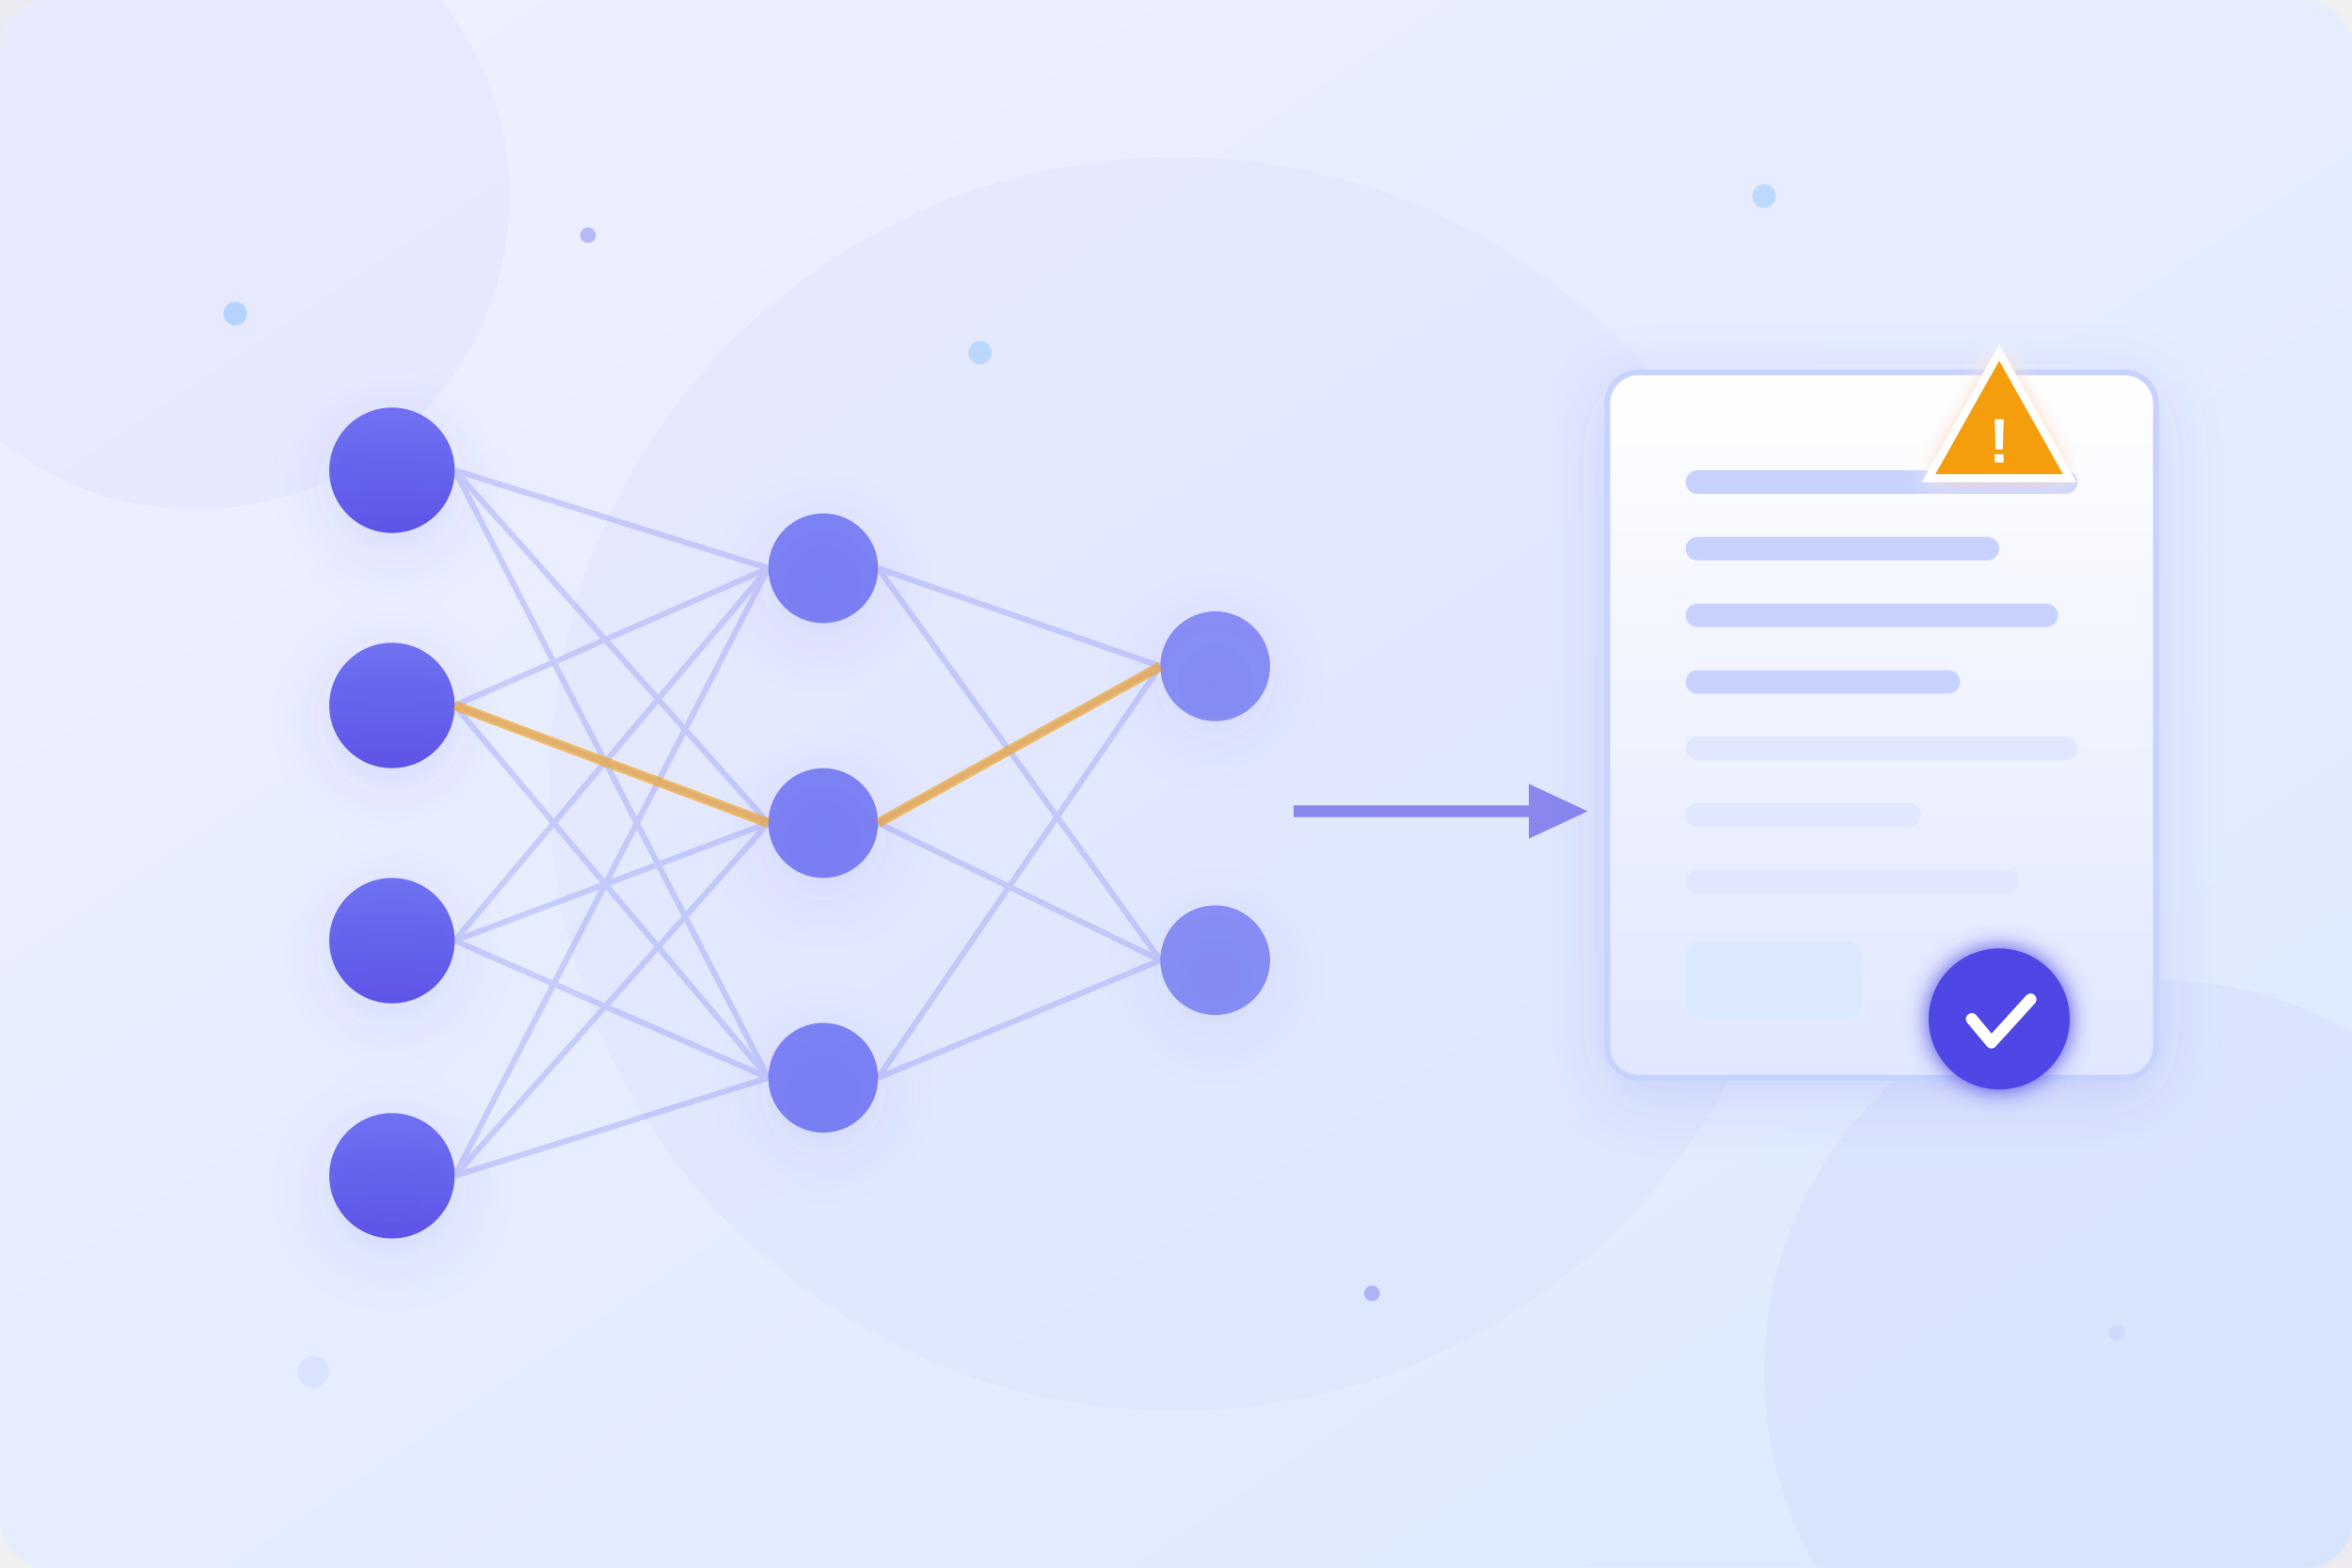
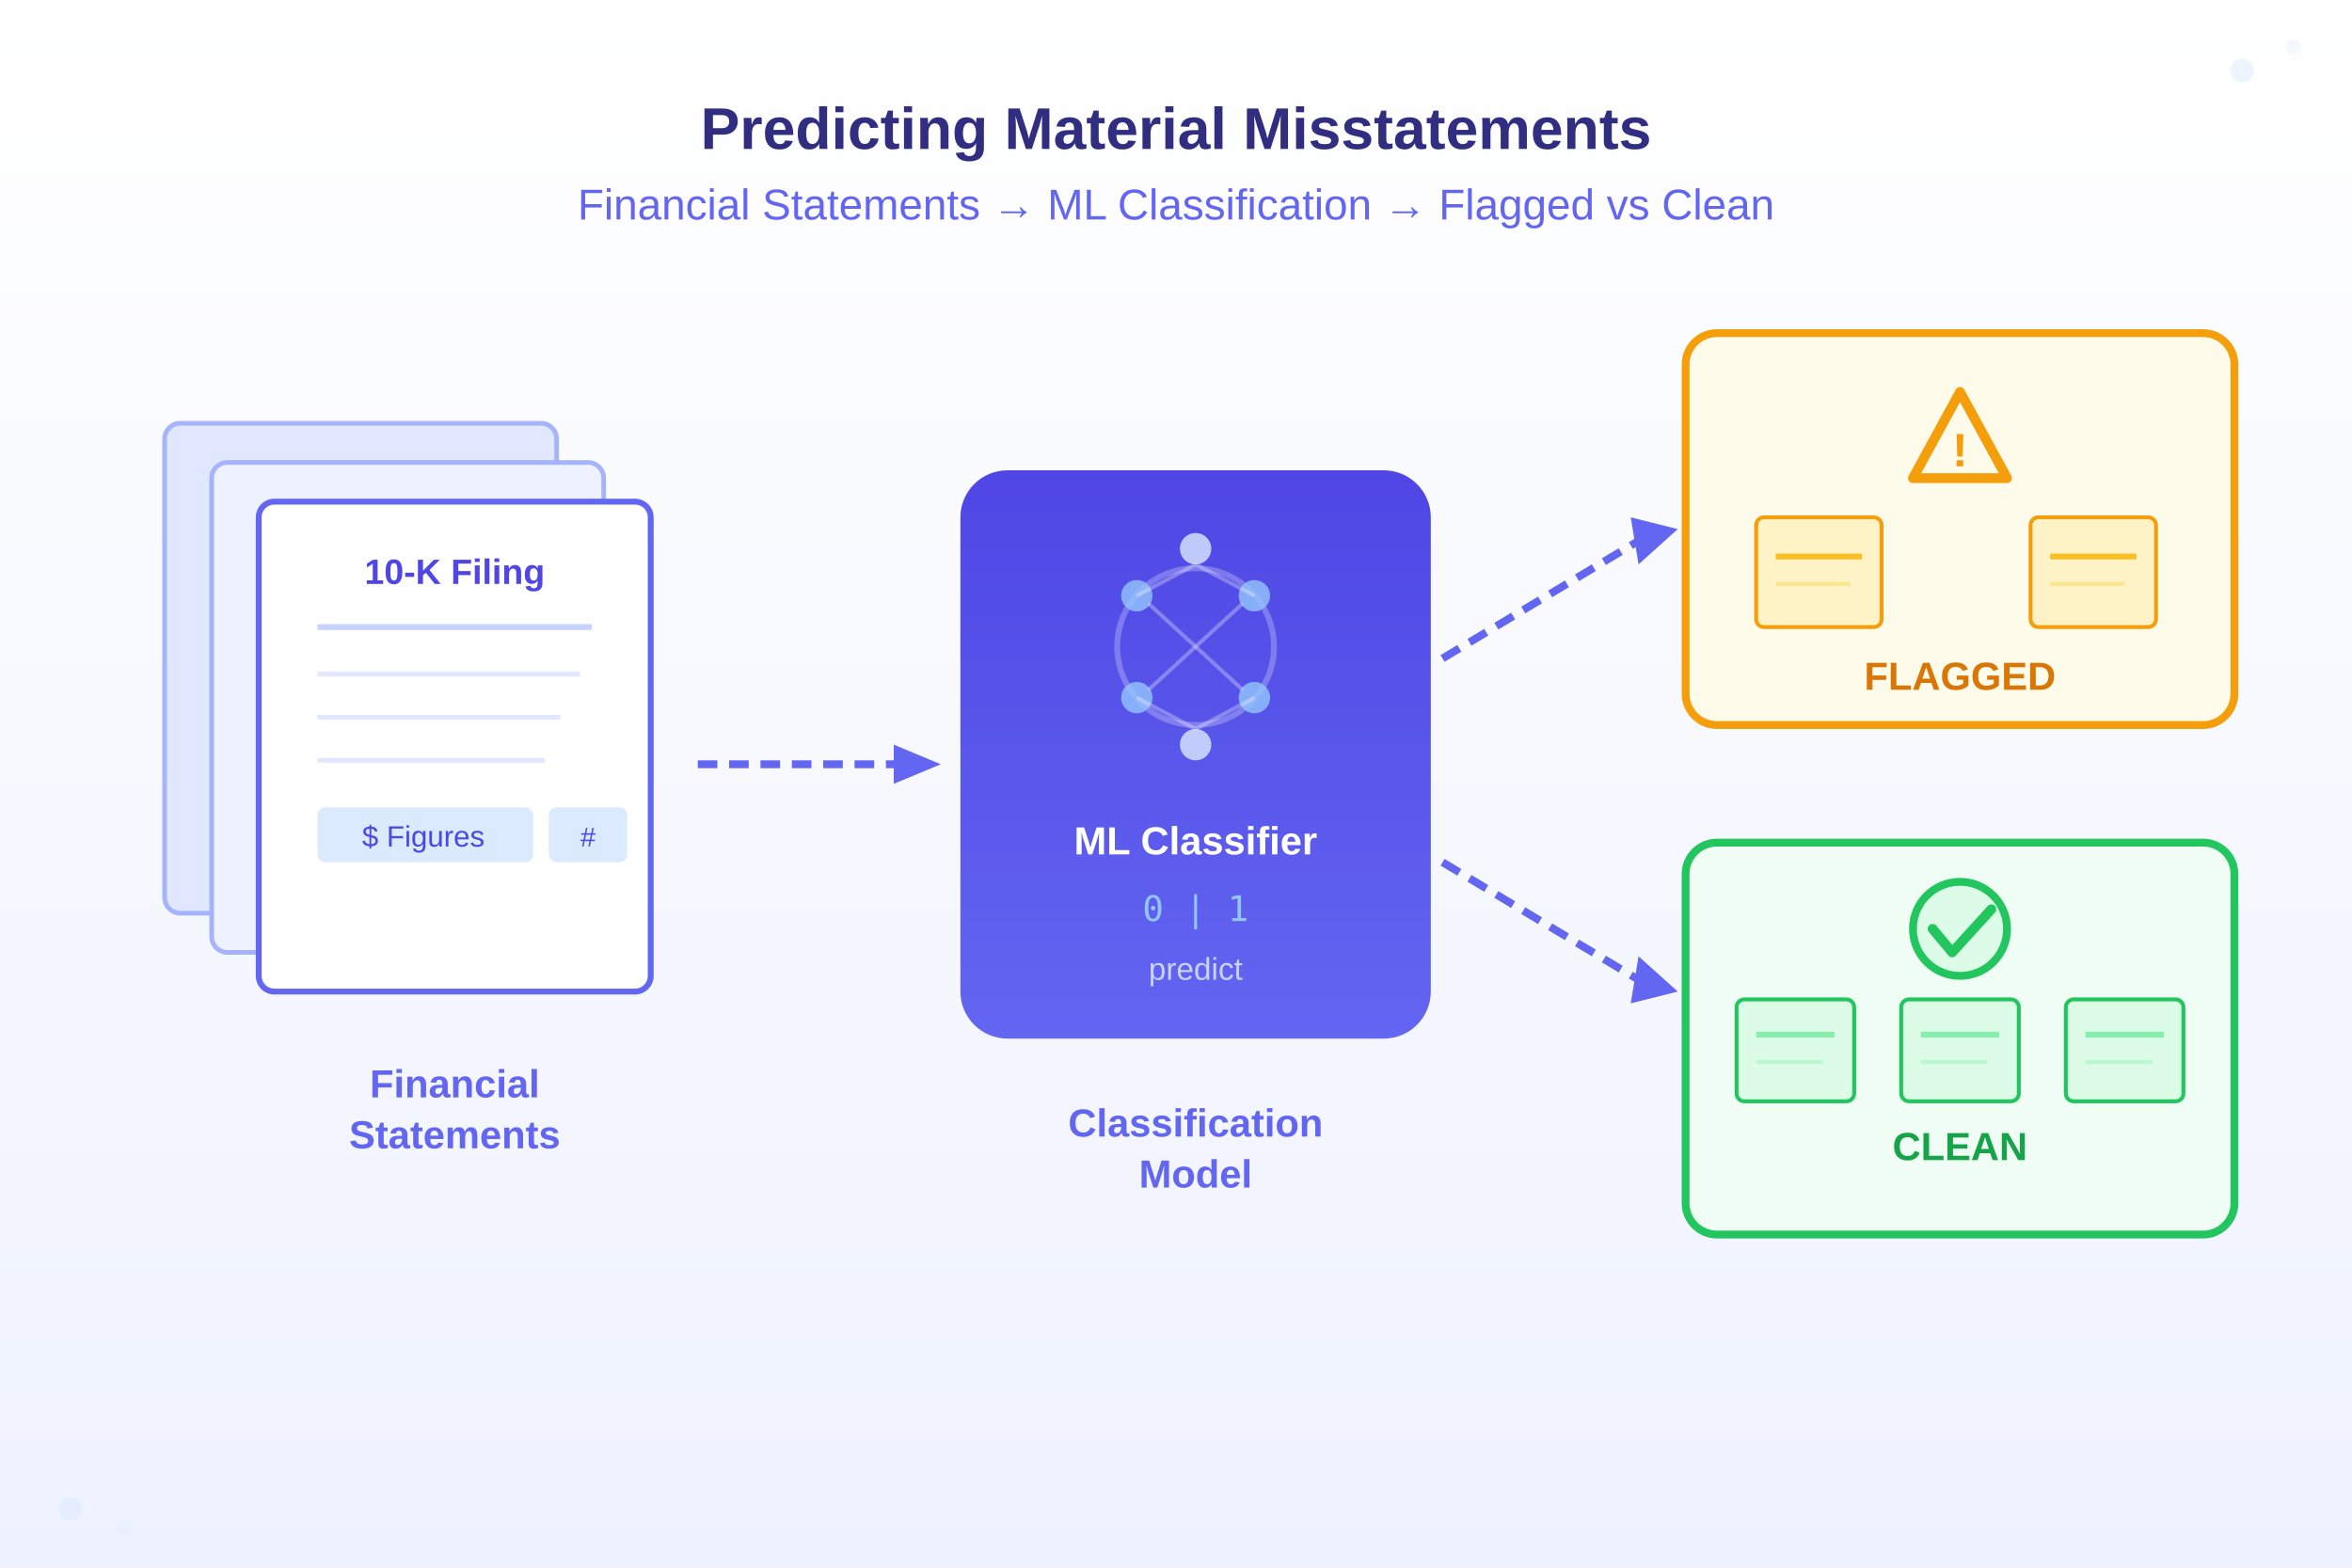
<svg xmlns="http://www.w3.org/2000/svg" viewBox="0 0 600 400">
  <defs>
-     <linearGradient id="bg" x1="0%" y1="0%" x2="100%" y2="100%">
-       <stop offset="0%" style="stop-color:#f0f0ff;stop-opacity:1" />
-       <stop offset="100%" style="stop-color:#dbeafe;stop-opacity:1" />
+     <linearGradient id="bg" x1="0" y1="0" x2="0" y2="1">
+       <stop offset="0%" stop-color="#ffffff" />
+       <stop offset="100%" stop-color="#eef2ff" />
    </linearGradient>
-     <linearGradient id="indigo" x1="0%" y1="0%" x2="0%" y2="100%">
-       <stop offset="0%" style="stop-color:#6366f1" />
-       <stop offset="100%" style="stop-color:#4f46e5" />
+     <linearGradient id="modelBox" x1="0" y1="0" x2="0" y2="1">
+       <stop offset="0%" stop-color="#4f46e5" />
+       <stop offset="100%" stop-color="#6366f1" />
    </linearGradient>
-     <linearGradient id="doc" x1="0%" y1="0%" x2="0%" y2="100%">
-       <stop offset="0%" style="stop-color:#ffffff" />
-       <stop offset="100%" style="stop-color:#e0e7ff" />
-     </linearGradient>
-     <filter id="shadow" x="-10%" y="-10%" width="130%" height="130%">
-       <feDropShadow dx="0" dy="4" stdDeviation="8" flood-color="#4f46e5" flood-opacity="0.15" />
-     </filter>
-     <filter id="glow" x="-20%" y="-20%" width="140%" height="140%">
-       <feGaussianBlur stdDeviation="3" result="blur" />
-       <feMerge>
-         <feMergeNode in="blur" />
-         <feMergeNode in="SourceGraphic" />
-       </feMerge>
-     </filter>
  </defs>
-   <rect width="600" height="400" fill="url(#bg)" rx="12" />
-   <circle cx="50" cy="50" r="80" fill="#6366f1" opacity="0.05" />
-   <circle cx="550" cy="350" r="100" fill="#6366f1" opacity="0.05" />
-   <circle cx="300" cy="200" r="160" fill="#4f46e5" opacity="0.03" />
-   <g filter="url(#shadow)">
-     <circle cx="100" cy="120" r="16" fill="url(#indigo)" opacity="0.9" />
-     <circle cx="100" cy="180" r="16" fill="url(#indigo)" opacity="0.9" />
-     <circle cx="100" cy="240" r="16" fill="url(#indigo)" opacity="0.9" />
-     <circle cx="100" cy="300" r="16" fill="url(#indigo)" opacity="0.9" />
-     <circle cx="210" cy="145" r="14" fill="#6366f1" opacity="0.8" />
-     <circle cx="210" cy="210" r="14" fill="#6366f1" opacity="0.8" />
-     <circle cx="210" cy="275" r="14" fill="#6366f1" opacity="0.8" />
-     <circle cx="310" cy="170" r="14" fill="#6366f1" opacity="0.7" />
-     <circle cx="310" cy="245" r="14" fill="#6366f1" opacity="0.7" />
-   </g>
-   <g stroke="#6366f1" stroke-width="1.5" opacity="0.25">
-     <line x1="116" y1="120" x2="196" y2="145" />
-     <line x1="116" y1="120" x2="196" y2="210" />
-     <line x1="116" y1="120" x2="196" y2="275" />
-     <line x1="116" y1="180" x2="196" y2="145" />
-     <line x1="116" y1="180" x2="196" y2="210" />
-     <line x1="116" y1="180" x2="196" y2="275" />
-     <line x1="116" y1="240" x2="196" y2="145" />
-     <line x1="116" y1="240" x2="196" y2="210" />
-     <line x1="116" y1="240" x2="196" y2="275" />
-     <line x1="116" y1="300" x2="196" y2="145" />
-     <line x1="116" y1="300" x2="196" y2="210" />
-     <line x1="116" y1="300" x2="196" y2="275" />
-   </g>
-   <g stroke="#6366f1" stroke-width="1.5" opacity="0.25">
-     <line x1="224" y1="145" x2="296" y2="170" />
-     <line x1="224" y1="145" x2="296" y2="245" />
-     <line x1="224" y1="210" x2="296" y2="170" />
-     <line x1="224" y1="210" x2="296" y2="245" />
-     <line x1="224" y1="275" x2="296" y2="170" />
-     <line x1="224" y1="275" x2="296" y2="245" />
-   </g>
-   <line x1="116" y1="180" x2="196" y2="210" stroke="#f59e0b" stroke-width="2.5" opacity="0.6" />
-   <line x1="224" y1="210" x2="296" y2="170" stroke="#f59e0b" stroke-width="2.5" opacity="0.6" />
-   <path d="M 330 207 L 390 207" stroke="#4f46e5" stroke-width="3" fill="none" marker-end="url(#arrowhead)" opacity="0.6" />
-   <polygon points="390,200 405,207 390,214" fill="#4f46e5" opacity="0.6" />
-   <g filter="url(#shadow)" transform="translate(410, 95)">
-     <rect width="140" height="180" rx="8" fill="url(#doc)" stroke="#c7d2fe" stroke-width="1.5" />
-     <rect x="20" y="25" width="100" height="6" rx="3" fill="#c7d2fe" />
-     <rect x="20" y="42" width="80" height="6" rx="3" fill="#c7d2fe" />
-     <rect x="20" y="59" width="95" height="6" rx="3" fill="#c7d2fe" />
-     <rect x="20" y="76" width="70" height="6" rx="3" fill="#c7d2fe" />
-     <rect x="20" y="93" width="100" height="6" rx="3" fill="#e0e7ff" />
-     <rect x="20" y="110" width="60" height="6" rx="3" fill="#e0e7ff" />
-     <rect x="20" y="127" width="85" height="6" rx="3" fill="#e0e7ff" />
-     <rect x="20" y="145" width="45" height="20" rx="4" fill="#dbeafe" />
-   </g>
-   <g transform="translate(510, 110)" filter="url(#glow)">
-     <polygon points="0,-20 18,12 -18,12" fill="#f59e0b" stroke="#fff" stroke-width="2" />
-     <text x="0" y="8" text-anchor="middle" fill="#fff" font-family="Arial, sans-serif" font-size="16" font-weight="bold">!</text>
-   </g>
-   <g transform="translate(510, 260)" filter="url(#glow)">
-     <circle r="18" fill="#4f46e5" />
-     <polyline points="-7,0 -2,6 8,-5" fill="none" stroke="#fff" stroke-width="3" stroke-linecap="round" stroke-linejoin="round" />
-   </g>
-   <circle cx="60" cy="80" r="3" fill="#93c5fd" opacity="0.6" />
-   <circle cx="150" cy="60" r="2" fill="#6366f1" opacity="0.4" />
-   <circle cx="250" cy="90" r="3" fill="#93c5fd" opacity="0.5" />
-   <circle cx="350" cy="330" r="2" fill="#6366f1" opacity="0.4" />
-   <circle cx="450" cy="50" r="3" fill="#93c5fd" opacity="0.5" />
-   <circle cx="540" cy="340" r="2" fill="#c7d2fe" opacity="0.6" />
-   <circle cx="80" cy="350" r="4" fill="#c7d2fe" opacity="0.4" />
+   <rect width="600" height="400" fill="url(#bg)" />
+   <text x="300" y="38" font-family="Arial, sans-serif" font-size="15" fill="#312e81" text-anchor="middle" font-weight="bold">Predicting Material Misstatements</text>
+   <text x="300" y="56" font-family="Arial, sans-serif" font-size="11" fill="#6366f1" text-anchor="middle">Financial Statements → ML Classification → Flagged vs Clean</text>
+   <rect x="42" y="108" width="100" height="125" rx="4" fill="#e0e7ff" stroke="#a5b4fc" stroke-width="1.2" />
+   <rect x="54" y="118" width="100" height="125" rx="4" fill="#eef2ff" stroke="#a5b4fc" stroke-width="1.2" />
+   <rect x="66" y="128" width="100" height="125" rx="4" fill="#ffffff" stroke="#6366f1" stroke-width="1.5" />
+   <text x="116" y="149" font-family="Arial, sans-serif" font-size="9" font-weight="bold" fill="#4f46e5" text-anchor="middle">10-K Filing</text>
+   <line x1="81" y1="160" x2="151" y2="160" stroke="#c7d2fe" stroke-width="1.5" />
+   <line x1="81" y1="172" x2="148" y2="172" stroke="#e0e7ff" stroke-width="1.2" />
+   <line x1="81" y1="183" x2="143" y2="183" stroke="#e0e7ff" stroke-width="1.2" />
+   <line x1="81" y1="194" x2="139" y2="194" stroke="#e0e7ff" stroke-width="1.2" />
+   <rect x="81" y="206" width="55" height="14" rx="2" fill="#dbeafe" />
+   <text x="108" y="216" font-family="Arial, sans-serif" font-size="7.5" fill="#4f46e5" text-anchor="middle">$ Figures</text>
+   <rect x="140" y="206" width="20" height="14" rx="2" fill="#dbeafe" />
+   <text x="150" y="216" font-family="Arial, sans-serif" font-size="7" fill="#4f46e5" text-anchor="middle">#</text>
+   <text x="116" y="280" font-family="Arial, sans-serif" font-size="10" fill="#6366f1" text-anchor="middle" font-weight="600">Financial</text>
+   <text x="116" y="293" font-family="Arial, sans-serif" font-size="10" fill="#6366f1" text-anchor="middle" font-weight="600">Statements</text>
+   <line x1="178" y1="195" x2="228" y2="195" stroke="#6366f1" stroke-width="2" stroke-dasharray="5,3" />
+   <polygon points="228,190 240,195 228,200" fill="#6366f1" />
+   <rect x="245" y="120" width="120" height="145" rx="12" fill="url(#modelBox)" />
+   <circle cx="305" cy="165" r="20" fill="none" stroke="#ffffff" stroke-width="1.5" opacity="0.25" />
+   <circle cx="290" cy="152" r="4" fill="#93c5fd" opacity="0.8" />
+   <circle cx="320" cy="152" r="4" fill="#93c5fd" opacity="0.8" />
+   <circle cx="305" cy="140" r="4" fill="#dbeafe" opacity="0.8" />
+   <circle cx="290" cy="178" r="4" fill="#93c5fd" opacity="0.8" />
+   <circle cx="320" cy="178" r="4" fill="#93c5fd" opacity="0.8" />
+   <circle cx="305" cy="190" r="4" fill="#dbeafe" opacity="0.8" />
+   <line x1="293" y1="154" x2="317" y2="176" stroke="#ffffff" stroke-width="1" opacity="0.3" />
+   <line x1="317" y1="154" x2="293" y2="176" stroke="#ffffff" stroke-width="1" opacity="0.3" />
+   <line x1="305" y1="144" x2="290" y2="152" stroke="#ffffff" stroke-width="1" opacity="0.3" />
+   <line x1="305" y1="144" x2="320" y2="152" stroke="#ffffff" stroke-width="1" opacity="0.3" />
+   <line x1="305" y1="186" x2="290" y2="178" stroke="#ffffff" stroke-width="1" opacity="0.3" />
+   <line x1="305" y1="186" x2="320" y2="178" stroke="#ffffff" stroke-width="1" opacity="0.3" />
+   <text x="305" y="218" font-family="Arial, sans-serif" font-size="10" fill="#ffffff" text-anchor="middle" font-weight="bold">ML Classifier</text>
+   <text x="305" y="235" font-family="monospace" font-size="9" fill="#93c5fd" text-anchor="middle">0 | 1</text>
+   <text x="305" y="250" font-family="Arial, sans-serif" font-size="8" fill="#c7d2fe" text-anchor="middle">predict</text>
+   <text x="305" y="290" font-family="Arial, sans-serif" font-size="10" fill="#6366f1" text-anchor="middle" font-weight="600">Classification</text>
+   <text x="305" y="303" font-family="Arial, sans-serif" font-size="10" fill="#6366f1" text-anchor="middle" font-weight="600">Model</text>
+   <line x1="368" y1="168" x2="418" y2="138" stroke="#6366f1" stroke-width="2" stroke-dasharray="5,3" />
+   <polygon points="416,132 428,135 418,144" fill="#6366f1" />
+   <line x1="368" y1="220" x2="418" y2="250" stroke="#6366f1" stroke-width="2" stroke-dasharray="5,3" />
+   <polygon points="418,244 428,253 416,256" fill="#6366f1" />
+   <rect x="430" y="85" width="140" height="100" rx="8" fill="#fffbeb" stroke="#f59e0b" stroke-width="2" />
+   <polygon points="500,100 512,122 488,122" fill="none" stroke="#f59e0b" stroke-width="2.5" stroke-linejoin="round" />
+   <text x="500" y="119" font-family="Arial, sans-serif" font-size="12" fill="#f59e0b" text-anchor="middle" font-weight="bold">!</text>
+   <rect x="448" y="132" width="32" height="28" rx="2" fill="#fef3c7" stroke="#f59e0b" stroke-width="1" />
+   <line x1="453" y1="142" x2="475" y2="142" stroke="#fbbf24" stroke-width="1.5" />
+   <line x1="453" y1="149" x2="472" y2="149" stroke="#fde68a" stroke-width="1" />
+   <rect x="518" y="132" width="32" height="28" rx="2" fill="#fef3c7" stroke="#f59e0b" stroke-width="1" />
+   <line x1="523" y1="142" x2="545" y2="142" stroke="#fbbf24" stroke-width="1.5" />
+   <line x1="523" y1="149" x2="542" y2="149" stroke="#fde68a" stroke-width="1" />
+   <text x="500" y="176" font-family="Arial, sans-serif" font-size="10" fill="#d97706" text-anchor="middle" font-weight="bold">FLAGGED</text>
+   <rect x="430" y="215" width="140" height="100" rx="8" fill="#f0fdf4" stroke="#22c55e" stroke-width="2" />
+   <circle cx="500" cy="237" r="12" fill="#dcfce7" stroke="#22c55e" stroke-width="2" />
+   <polyline points="493,237 498,243 508,232" fill="none" stroke="#22c55e" stroke-width="2.5" stroke-linecap="round" stroke-linejoin="round" />
+   <rect x="443" y="255" width="30" height="26" rx="2" fill="#dcfce7" stroke="#22c55e" stroke-width="1" />
+   <line x1="448" y1="264" x2="468" y2="264" stroke="#86efac" stroke-width="1.5" />
+   <line x1="448" y1="271" x2="465" y2="271" stroke="#bbf7d0" stroke-width="1" />
+   <rect x="485" y="255" width="30" height="26" rx="2" fill="#dcfce7" stroke="#22c55e" stroke-width="1" />
+   <line x1="490" y1="264" x2="510" y2="264" stroke="#86efac" stroke-width="1.5" />
+   <line x1="490" y1="271" x2="507" y2="271" stroke="#bbf7d0" stroke-width="1" />
+   <rect x="527" y="255" width="30" height="26" rx="2" fill="#dcfce7" stroke="#22c55e" stroke-width="1" />
+   <line x1="532" y1="264" x2="552" y2="264" stroke="#86efac" stroke-width="1.5" />
+   <line x1="532" y1="271" x2="549" y2="271" stroke="#bbf7d0" stroke-width="1" />
+   <text x="500" y="296" font-family="Arial, sans-serif" font-size="10" fill="#16a34a" text-anchor="middle" font-weight="bold">CLEAN</text>
+   <circle cx="18" cy="385" r="3" fill="#dbeafe" opacity="0.5" />
+   <circle cx="32" cy="390" r="2" fill="#dbeafe" opacity="0.3" />
+   <circle cx="572" cy="18" r="3" fill="#dbeafe" opacity="0.5" />
+   <circle cx="585" cy="12" r="2" fill="#dbeafe" opacity="0.3" />
</svg>
